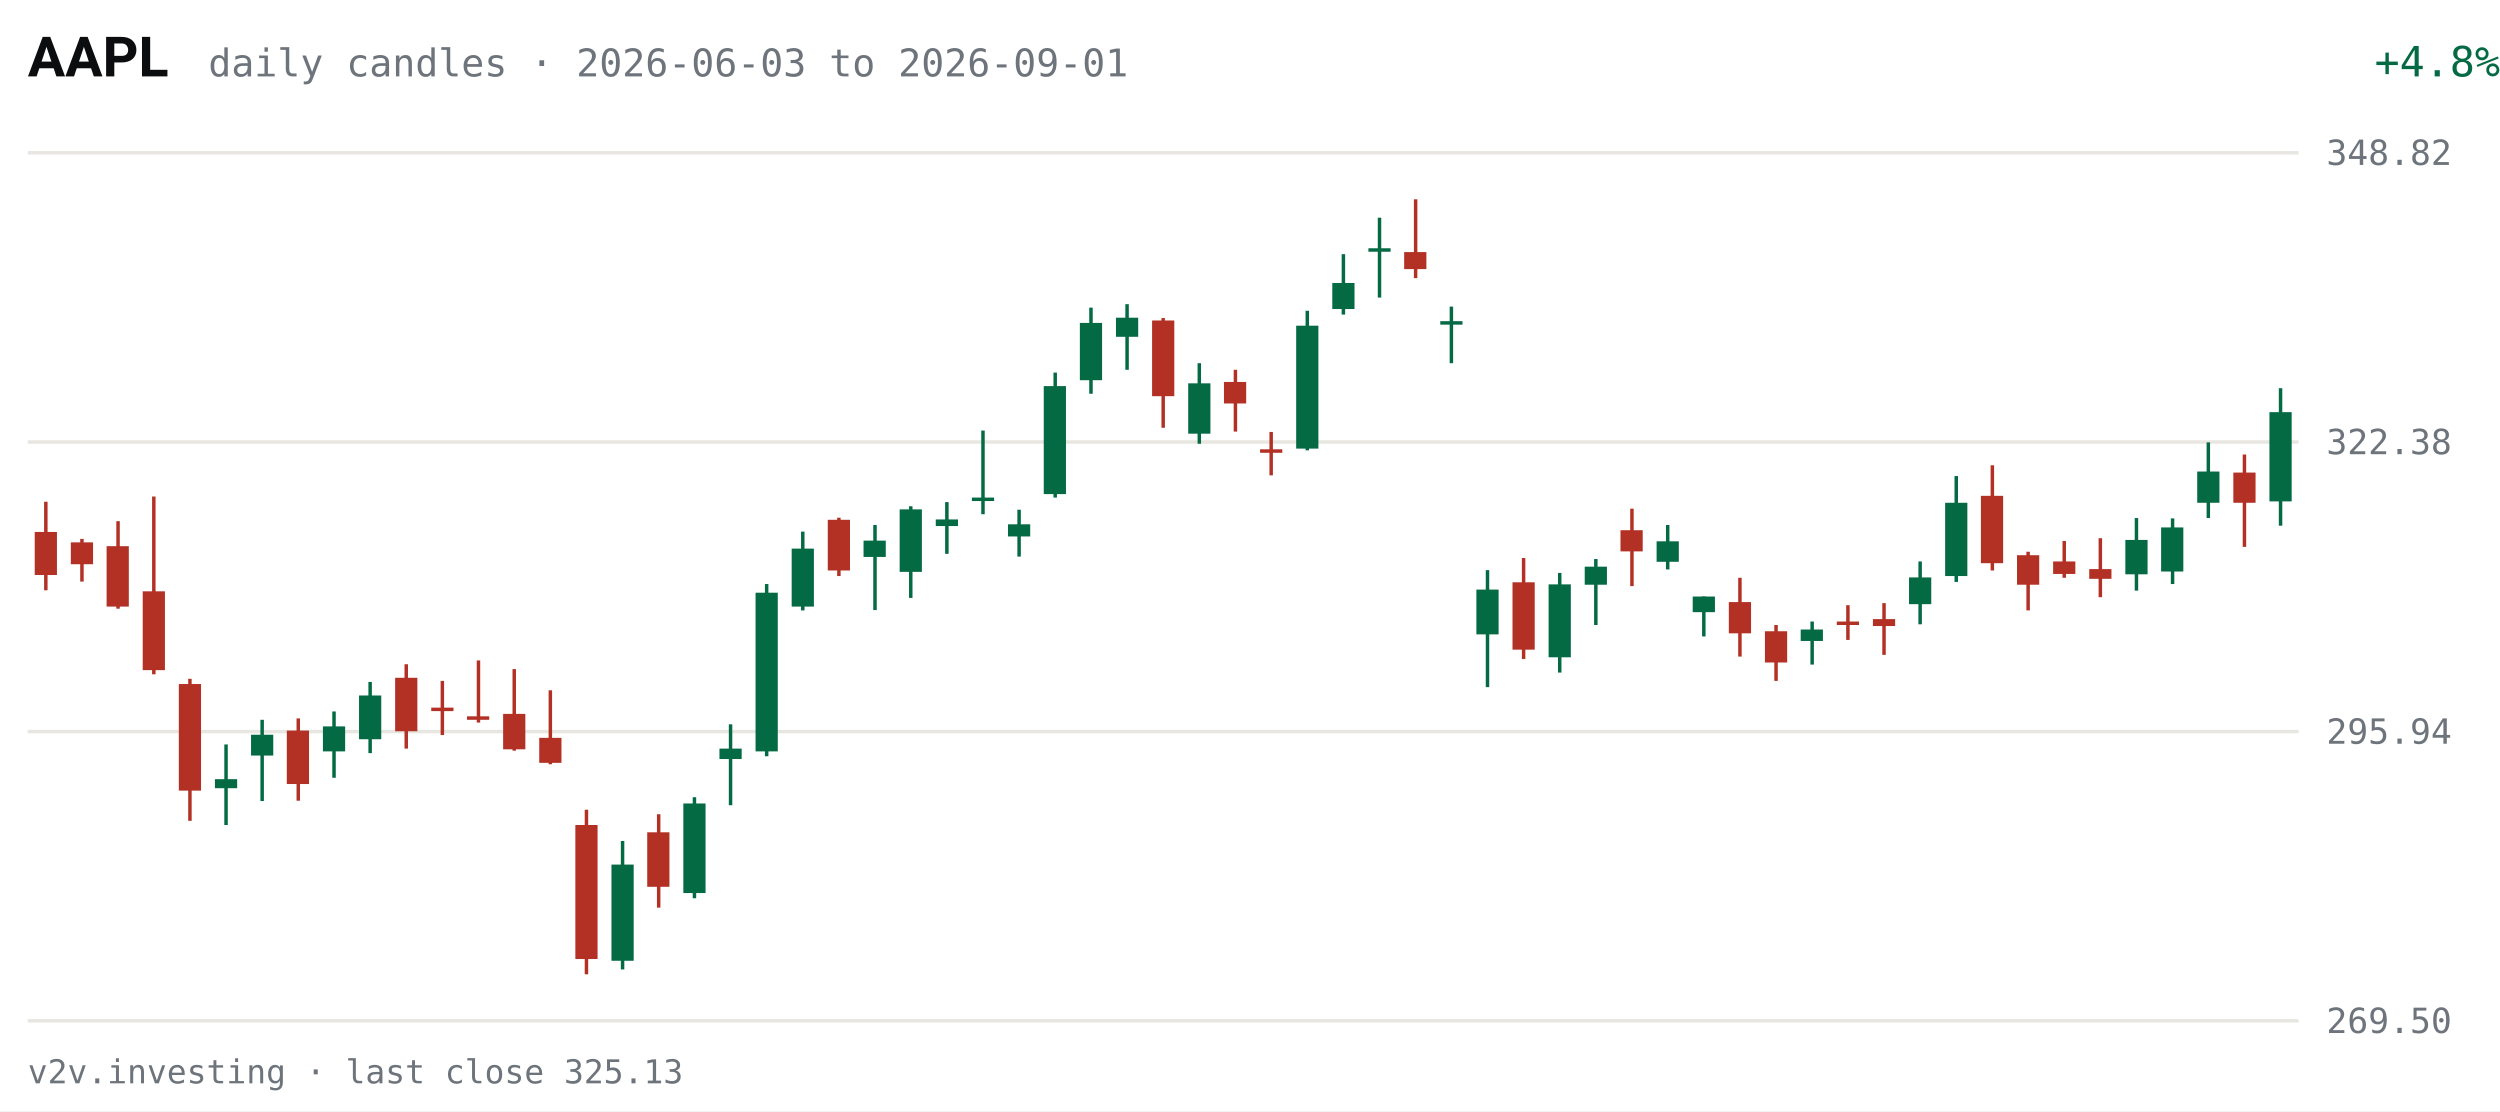
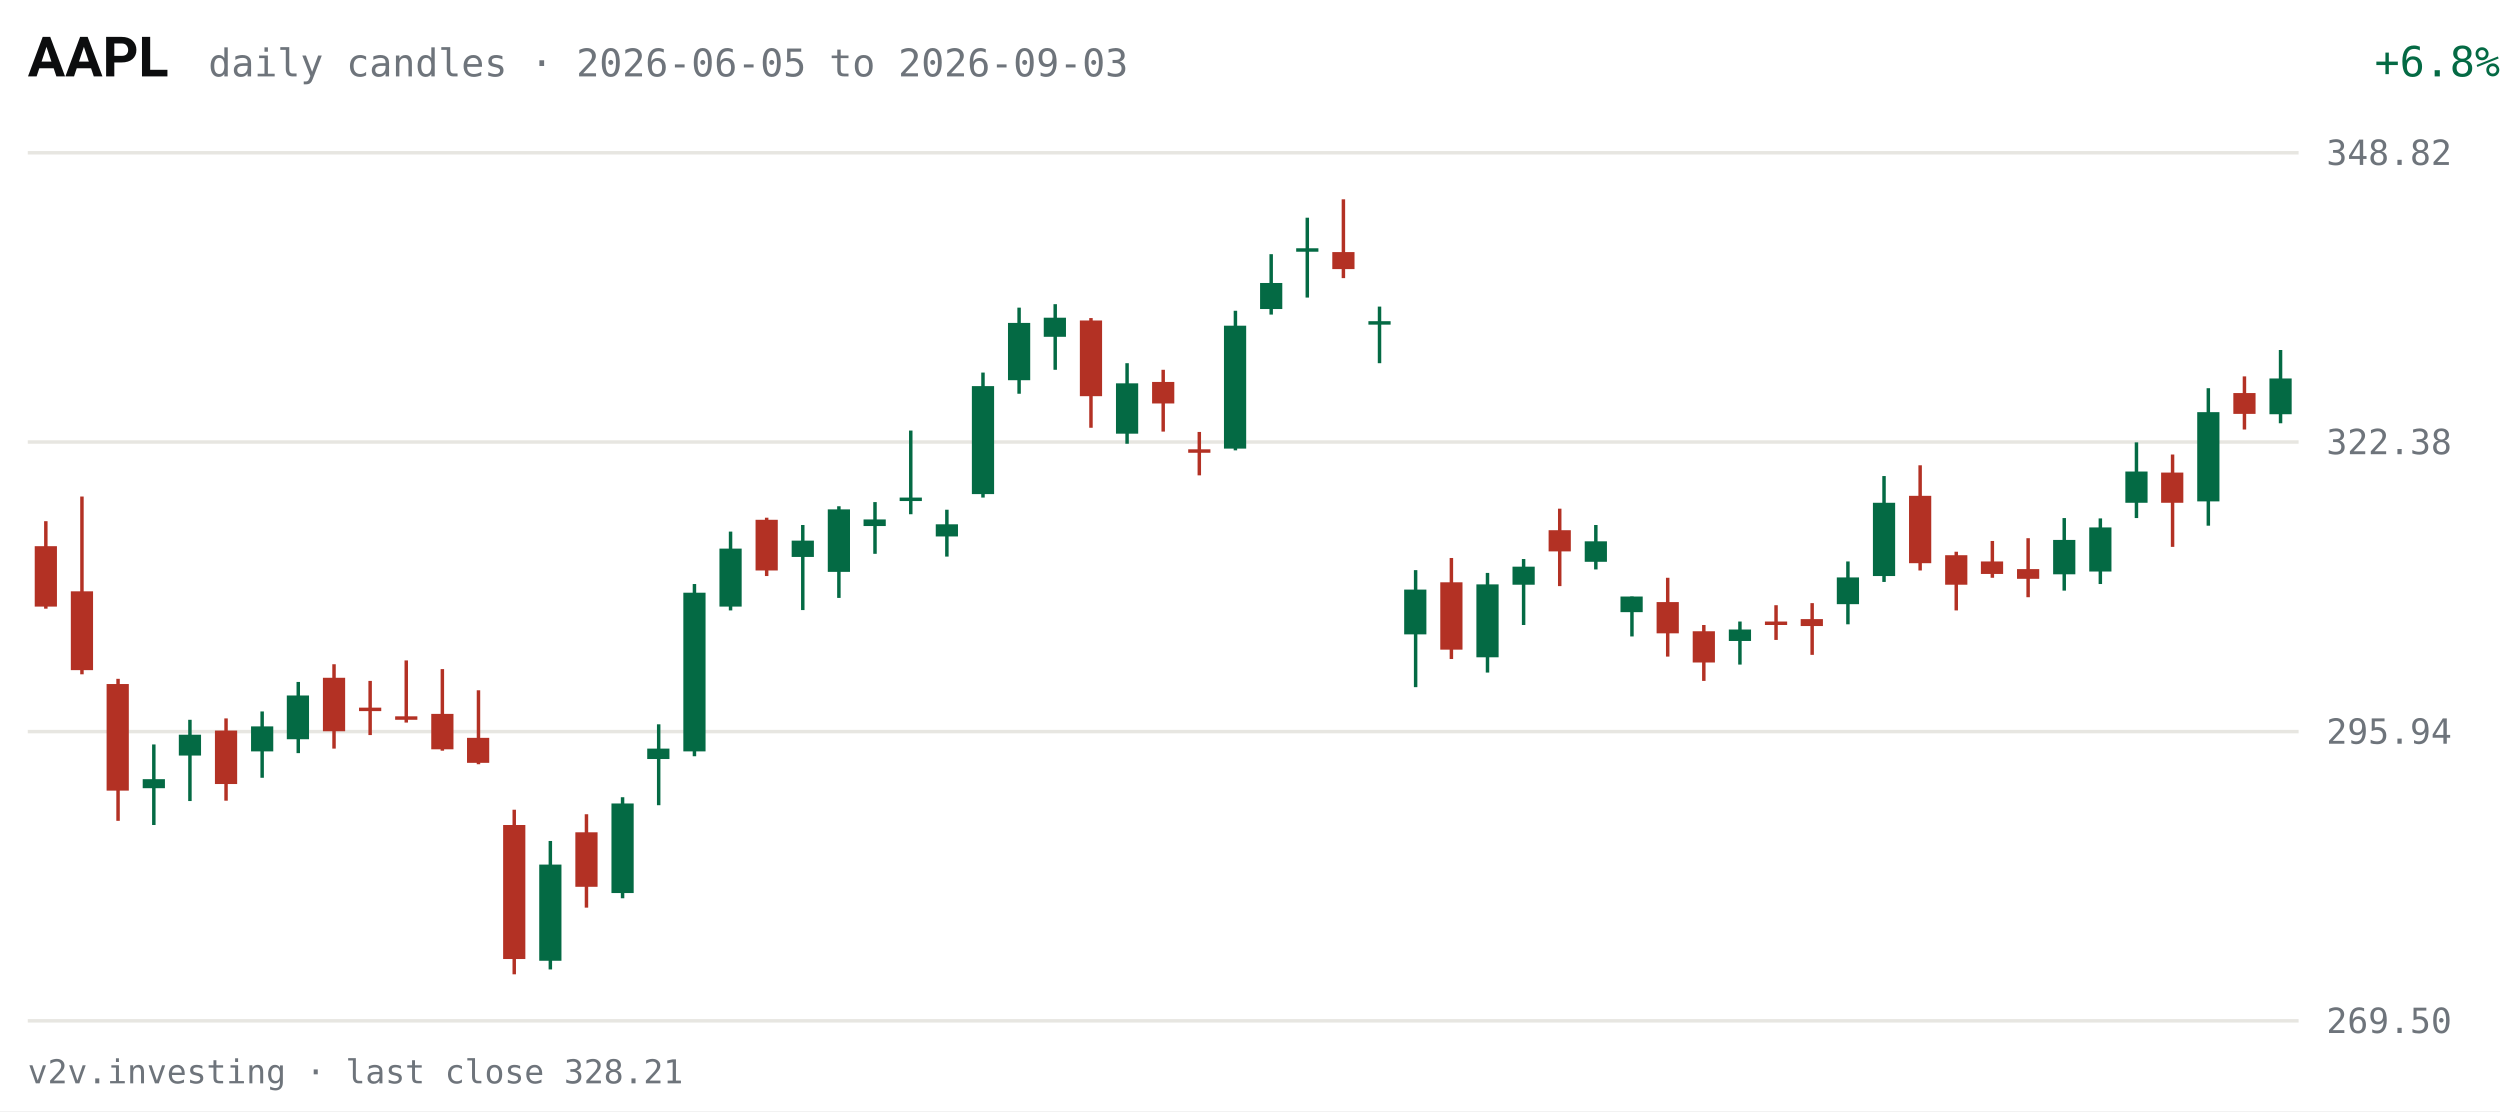
<svg xmlns="http://www.w3.org/2000/svg" viewBox="0 0 720 320" width="720" height="320" role="img" aria-label="AAPL daily candles, last 63 sessions">
  <rect width="720" height="320" fill="#FFFFFF" />
  <text x="8" y="22" fill="#0C0D0E" font-size="16" font-weight="600" font-family="system-ui,-apple-system,Segoe UI,Roboto,sans-serif">AAPL</text>
-   <text x="60" y="22" fill="#6E747B" font-size="11" font-family="ui-monospace,SFMono-Regular,Menlo,Consolas,monospace">daily candles · 2026-06-03 to 2026-09-01</text>
-   <text x="670" y="22" fill="#046A44" font-size="12" text-anchor="end" font-family="ui-monospace,SFMono-Regular,Menlo,Consolas,monospace" transform="translate(50,0)">+4.8%</text>
+   <text x="60" y="22" fill="#6E747B" font-size="11" font-family="ui-monospace,SFMono-Regular,Menlo,Consolas,monospace">daily candles · 2026-06-05 to 2026-09-03</text>
+   <text x="670" y="22" fill="#046A44" font-size="12" text-anchor="end" font-family="ui-monospace,SFMono-Regular,Menlo,Consolas,monospace" transform="translate(50,0)">+6.8%</text>
  <g font-family="ui-monospace,SFMono-Regular,Menlo,Consolas,monospace">
    <line x1="8" y1="294.0" x2="662" y2="294.0" stroke="#E7E6E1" stroke-width="1" />
    <text x="670" y="297.5" fill="#6E747B" font-size="10">269.50</text>
    <line x1="8" y1="210.7" x2="662" y2="210.7" stroke="#E7E6E1" stroke-width="1" />
    <text x="670" y="214.2" fill="#6E747B" font-size="10">295.94</text>
    <line x1="8" y1="127.3" x2="662" y2="127.3" stroke="#E7E6E1" stroke-width="1" />
    <text x="670" y="130.8" fill="#6E747B" font-size="10">322.38</text>
    <line x1="8" y1="44.0" x2="662" y2="44.0" stroke="#E7E6E1" stroke-width="1" />
    <text x="670" y="47.5" fill="#6E747B" font-size="10">348.82</text>
-     <line x1="13.2" y1="144.5" x2="13.2" y2="170.0" stroke="#B33124" stroke-width="1" />
-     <rect x="10.0" y="153.2" width="6.4" height="12.4" fill="#B33124" />
-     <line x1="23.6" y1="155.2" x2="23.6" y2="167.5" stroke="#B33124" stroke-width="1" />
-     <rect x="20.4" y="156.2" width="6.4" height="6.3" fill="#B33124" />
-     <line x1="34.0" y1="150.1" x2="34.0" y2="175.3" stroke="#B33124" stroke-width="1" />
-     <rect x="30.7" y="157.3" width="6.4" height="17.4" fill="#B33124" />
-     <line x1="44.3" y1="143.0" x2="44.3" y2="194.2" stroke="#B33124" stroke-width="1" />
-     <rect x="41.1" y="170.3" width="6.4" height="22.7" fill="#B33124" />
-     <line x1="54.7" y1="195.5" x2="54.7" y2="236.4" stroke="#B33124" stroke-width="1" />
-     <rect x="51.5" y="197.0" width="6.4" height="30.7" fill="#B33124" />
-     <line x1="65.1" y1="214.4" x2="65.1" y2="237.6" stroke="#046A44" stroke-width="1" />
-     <rect x="61.9" y="224.4" width="6.4" height="2.6" fill="#046A44" />
-     <line x1="75.5" y1="207.3" x2="75.5" y2="230.7" stroke="#046A44" stroke-width="1" />
-     <rect x="72.3" y="211.6" width="6.4" height="6.0" fill="#046A44" />
-     <line x1="85.9" y1="206.9" x2="85.9" y2="230.6" stroke="#B33124" stroke-width="1" />
-     <rect x="82.6" y="210.4" width="6.4" height="15.4" fill="#B33124" />
-     <line x1="96.2" y1="204.9" x2="96.2" y2="224.0" stroke="#046A44" stroke-width="1" />
-     <rect x="93.0" y="209.2" width="6.4" height="7.2" fill="#046A44" />
-     <line x1="106.6" y1="196.4" x2="106.6" y2="216.9" stroke="#046A44" stroke-width="1" />
-     <rect x="103.4" y="200.3" width="6.4" height="12.6" fill="#046A44" />
-     <line x1="117.0" y1="191.3" x2="117.0" y2="215.6" stroke="#B33124" stroke-width="1" />
-     <rect x="113.8" y="195.2" width="6.4" height="15.4" fill="#B33124" />
-     <line x1="127.4" y1="196.1" x2="127.4" y2="211.7" stroke="#B33124" stroke-width="1" />
-     <rect x="124.2" y="203.8" width="6.4" height="1.0" fill="#B33124" />
-     <line x1="137.8" y1="190.2" x2="137.8" y2="208.1" stroke="#B33124" stroke-width="1" />
-     <rect x="134.5" y="206.3" width="6.4" height="1.0" fill="#B33124" />
-     <line x1="148.1" y1="192.7" x2="148.1" y2="216.2" stroke="#B33124" stroke-width="1" />
-     <rect x="144.9" y="205.6" width="6.4" height="10.2" fill="#B33124" />
-     <line x1="158.5" y1="198.8" x2="158.5" y2="220.1" stroke="#B33124" stroke-width="1" />
-     <rect x="155.3" y="212.5" width="6.4" height="7.2" fill="#B33124" />
-     <line x1="168.9" y1="233.2" x2="168.9" y2="280.6" stroke="#B33124" stroke-width="1" />
-     <rect x="165.7" y="237.6" width="6.4" height="38.6" fill="#B33124" />
-     <line x1="179.3" y1="242.2" x2="179.3" y2="279.2" stroke="#046A44" stroke-width="1" />
-     <rect x="176.1" y="249.0" width="6.4" height="27.7" fill="#046A44" />
-     <line x1="189.7" y1="234.5" x2="189.7" y2="261.4" stroke="#B33124" stroke-width="1" />
-     <rect x="186.4" y="239.7" width="6.4" height="15.7" fill="#B33124" />
-     <line x1="200.0" y1="229.6" x2="200.0" y2="258.7" stroke="#046A44" stroke-width="1" />
-     <rect x="196.8" y="231.4" width="6.4" height="25.8" fill="#046A44" />
-     <line x1="210.4" y1="208.6" x2="210.4" y2="231.9" stroke="#046A44" stroke-width="1" />
-     <rect x="207.2" y="215.6" width="6.4" height="3.0" fill="#046A44" />
-     <line x1="220.8" y1="168.2" x2="220.8" y2="217.8" stroke="#046A44" stroke-width="1" />
-     <rect x="217.6" y="170.7" width="6.4" height="45.7" fill="#046A44" />
-     <line x1="231.2" y1="153.1" x2="231.2" y2="175.8" stroke="#046A44" stroke-width="1" />
-     <rect x="228.0" y="158.0" width="6.4" height="16.7" fill="#046A44" />
-     <line x1="241.6" y1="149.1" x2="241.6" y2="165.9" stroke="#B33124" stroke-width="1" />
-     <rect x="238.4" y="149.7" width="6.4" height="14.6" fill="#B33124" />
-     <line x1="252.0" y1="151.2" x2="252.0" y2="175.7" stroke="#046A44" stroke-width="1" />
-     <rect x="248.7" y="155.7" width="6.4" height="4.7" fill="#046A44" />
-     <line x1="262.3" y1="145.8" x2="262.3" y2="172.2" stroke="#046A44" stroke-width="1" />
-     <rect x="259.1" y="146.7" width="6.4" height="18.0" fill="#046A44" />
-     <line x1="272.7" y1="144.6" x2="272.7" y2="159.5" stroke="#046A44" stroke-width="1" />
-     <rect x="269.5" y="149.6" width="6.4" height="1.9" fill="#046A44" />
-     <line x1="283.1" y1="124.0" x2="283.1" y2="148.1" stroke="#046A44" stroke-width="1" />
-     <rect x="279.9" y="143.3" width="6.4" height="1.0" fill="#046A44" />
-     <line x1="293.5" y1="146.8" x2="293.5" y2="160.3" stroke="#046A44" stroke-width="1" />
-     <rect x="290.3" y="151.0" width="6.4" height="3.5" fill="#046A44" />
-     <line x1="303.9" y1="107.3" x2="303.9" y2="143.3" stroke="#046A44" stroke-width="1" />
-     <rect x="300.6" y="111.2" width="6.4" height="31.1" fill="#046A44" />
-     <line x1="314.2" y1="88.6" x2="314.2" y2="113.4" stroke="#046A44" stroke-width="1" />
-     <rect x="311.0" y="93.0" width="6.4" height="16.5" fill="#046A44" />
-     <line x1="324.6" y1="87.6" x2="324.6" y2="106.5" stroke="#046A44" stroke-width="1" />
-     <rect x="321.4" y="91.5" width="6.4" height="5.5" fill="#046A44" />
-     <line x1="335.0" y1="91.6" x2="335.0" y2="123.2" stroke="#B33124" stroke-width="1" />
-     <rect x="331.8" y="92.3" width="6.4" height="21.8" fill="#B33124" />
-     <line x1="345.4" y1="104.6" x2="345.4" y2="127.8" stroke="#046A44" stroke-width="1" />
-     <rect x="342.2" y="110.4" width="6.4" height="14.5" fill="#046A44" />
-     <line x1="355.8" y1="106.5" x2="355.8" y2="124.3" stroke="#B33124" stroke-width="1" />
-     <rect x="352.5" y="110.0" width="6.4" height="6.2" fill="#B33124" />
-     <line x1="366.1" y1="124.4" x2="366.1" y2="136.9" stroke="#B33124" stroke-width="1" />
-     <rect x="362.9" y="129.4" width="6.4" height="1.0" fill="#B33124" />
-     <line x1="376.5" y1="89.5" x2="376.5" y2="129.7" stroke="#046A44" stroke-width="1" />
-     <rect x="373.3" y="93.8" width="6.4" height="35.4" fill="#046A44" />
-     <line x1="386.9" y1="73.2" x2="386.9" y2="90.6" stroke="#046A44" stroke-width="1" />
-     <rect x="383.7" y="81.5" width="6.4" height="7.5" fill="#046A44" />
-     <line x1="397.3" y1="62.7" x2="397.3" y2="85.7" stroke="#046A44" stroke-width="1" />
-     <rect x="394.1" y="71.5" width="6.4" height="1.0" fill="#046A44" />
-     <line x1="407.7" y1="57.4" x2="407.7" y2="80.1" stroke="#B33124" stroke-width="1" />
-     <rect x="404.4" y="72.6" width="6.4" height="4.9" fill="#B33124" />
-     <line x1="418.0" y1="88.3" x2="418.0" y2="104.6" stroke="#046A44" stroke-width="1" />
-     <rect x="414.8" y="92.5" width="6.4" height="1.0" fill="#046A44" />
-     <line x1="428.4" y1="164.2" x2="428.4" y2="197.9" stroke="#046A44" stroke-width="1" />
-     <rect x="425.2" y="169.8" width="6.4" height="12.9" fill="#046A44" />
-     <line x1="438.8" y1="160.7" x2="438.8" y2="189.8" stroke="#B33124" stroke-width="1" />
-     <rect x="435.6" y="167.7" width="6.4" height="19.4" fill="#B33124" />
-     <line x1="449.2" y1="165.0" x2="449.2" y2="193.7" stroke="#046A44" stroke-width="1" />
-     <rect x="446.0" y="168.3" width="6.4" height="21.0" fill="#046A44" />
-     <line x1="459.6" y1="161.0" x2="459.6" y2="180.0" stroke="#046A44" stroke-width="1" />
-     <rect x="456.4" y="163.2" width="6.4" height="5.2" fill="#046A44" />
-     <line x1="470.0" y1="146.5" x2="470.0" y2="168.8" stroke="#B33124" stroke-width="1" />
-     <rect x="466.7" y="152.7" width="6.4" height="6.1" fill="#B33124" />
-     <line x1="480.3" y1="151.2" x2="480.3" y2="164.0" stroke="#046A44" stroke-width="1" />
-     <rect x="477.1" y="155.9" width="6.4" height="5.9" fill="#046A44" />
-     <line x1="490.7" y1="171.8" x2="490.7" y2="183.3" stroke="#046A44" stroke-width="1" />
-     <rect x="487.5" y="171.8" width="6.4" height="4.5" fill="#046A44" />
-     <line x1="501.1" y1="166.4" x2="501.1" y2="189.1" stroke="#B33124" stroke-width="1" />
-     <rect x="497.9" y="173.4" width="6.4" height="9.0" fill="#B33124" />
-     <line x1="511.5" y1="180.0" x2="511.5" y2="196.1" stroke="#B33124" stroke-width="1" />
-     <rect x="508.3" y="181.8" width="6.4" height="9.0" fill="#B33124" />
-     <line x1="521.9" y1="179.0" x2="521.9" y2="191.4" stroke="#046A44" stroke-width="1" />
-     <rect x="518.6" y="181.3" width="6.4" height="3.3" fill="#046A44" />
-     <line x1="532.2" y1="174.3" x2="532.2" y2="184.3" stroke="#B33124" stroke-width="1" />
-     <rect x="529.0" y="179.0" width="6.4" height="1.0" fill="#B33124" />
-     <line x1="542.6" y1="173.7" x2="542.6" y2="188.6" stroke="#B33124" stroke-width="1" />
-     <rect x="539.4" y="178.3" width="6.4" height="2.0" fill="#B33124" />
-     <line x1="553.0" y1="161.7" x2="553.0" y2="179.8" stroke="#046A44" stroke-width="1" />
-     <rect x="549.8" y="166.3" width="6.4" height="7.7" fill="#046A44" />
-     <line x1="563.4" y1="137.1" x2="563.4" y2="167.6" stroke="#046A44" stroke-width="1" />
-     <rect x="560.2" y="144.8" width="6.4" height="21.1" fill="#046A44" />
-     <line x1="573.8" y1="134.0" x2="573.8" y2="164.3" stroke="#B33124" stroke-width="1" />
-     <rect x="570.5" y="142.8" width="6.4" height="19.4" fill="#B33124" />
-     <line x1="584.1" y1="158.9" x2="584.1" y2="175.8" stroke="#B33124" stroke-width="1" />
-     <rect x="580.9" y="159.9" width="6.4" height="8.5" fill="#B33124" />
-     <line x1="594.5" y1="155.8" x2="594.5" y2="166.4" stroke="#B33124" stroke-width="1" />
-     <rect x="591.3" y="161.7" width="6.4" height="3.6" fill="#B33124" />
-     <line x1="604.9" y1="155.0" x2="604.9" y2="172.0" stroke="#B33124" stroke-width="1" />
-     <rect x="601.7" y="163.9" width="6.4" height="2.8" fill="#B33124" />
-     <line x1="615.3" y1="149.2" x2="615.3" y2="170.1" stroke="#046A44" stroke-width="1" />
-     <rect x="612.1" y="155.5" width="6.4" height="9.9" fill="#046A44" />
-     <line x1="625.7" y1="149.3" x2="625.7" y2="168.2" stroke="#046A44" stroke-width="1" />
-     <rect x="622.4" y="151.9" width="6.4" height="12.7" fill="#046A44" />
-     <line x1="636.0" y1="127.4" x2="636.0" y2="149.2" stroke="#046A44" stroke-width="1" />
-     <rect x="632.8" y="135.8" width="6.4" height="9.0" fill="#046A44" />
-     <line x1="646.4" y1="130.9" x2="646.4" y2="157.5" stroke="#B33124" stroke-width="1" />
-     <rect x="643.2" y="136.1" width="6.4" height="8.7" fill="#B33124" />
-     <line x1="656.8" y1="111.8" x2="656.8" y2="151.4" stroke="#046A44" stroke-width="1" />
-     <rect x="653.6" y="118.7" width="6.4" height="25.7" fill="#046A44" />
+     <line x1="13.2" y1="150.1" x2="13.2" y2="175.3" stroke="#B33124" stroke-width="1" />
+     <rect x="10.0" y="157.3" width="6.4" height="17.4" fill="#B33124" />
+     <line x1="23.6" y1="143.0" x2="23.6" y2="194.2" stroke="#B33124" stroke-width="1" />
+     <rect x="20.4" y="170.3" width="6.4" height="22.7" fill="#B33124" />
+     <line x1="34.0" y1="195.5" x2="34.0" y2="236.4" stroke="#B33124" stroke-width="1" />
+     <rect x="30.7" y="197.0" width="6.4" height="30.7" fill="#B33124" />
+     <line x1="44.3" y1="214.4" x2="44.3" y2="237.6" stroke="#046A44" stroke-width="1" />
+     <rect x="41.1" y="224.4" width="6.4" height="2.6" fill="#046A44" />
+     <line x1="54.7" y1="207.3" x2="54.7" y2="230.7" stroke="#046A44" stroke-width="1" />
+     <rect x="51.5" y="211.6" width="6.4" height="6.0" fill="#046A44" />
+     <line x1="65.1" y1="206.9" x2="65.1" y2="230.6" stroke="#B33124" stroke-width="1" />
+     <rect x="61.9" y="210.4" width="6.4" height="15.4" fill="#B33124" />
+     <line x1="75.5" y1="204.9" x2="75.5" y2="224.0" stroke="#046A44" stroke-width="1" />
+     <rect x="72.3" y="209.2" width="6.4" height="7.2" fill="#046A44" />
+     <line x1="85.9" y1="196.4" x2="85.9" y2="216.9" stroke="#046A44" stroke-width="1" />
+     <rect x="82.6" y="200.3" width="6.4" height="12.6" fill="#046A44" />
+     <line x1="96.2" y1="191.3" x2="96.2" y2="215.6" stroke="#B33124" stroke-width="1" />
+     <rect x="93.0" y="195.2" width="6.4" height="15.4" fill="#B33124" />
+     <line x1="106.6" y1="196.1" x2="106.6" y2="211.7" stroke="#B33124" stroke-width="1" />
+     <rect x="103.4" y="203.8" width="6.4" height="1.0" fill="#B33124" />
+     <line x1="117.0" y1="190.2" x2="117.0" y2="208.1" stroke="#B33124" stroke-width="1" />
+     <rect x="113.8" y="206.3" width="6.4" height="1.0" fill="#B33124" />
+     <line x1="127.4" y1="192.7" x2="127.4" y2="216.2" stroke="#B33124" stroke-width="1" />
+     <rect x="124.2" y="205.6" width="6.4" height="10.2" fill="#B33124" />
+     <line x1="137.8" y1="198.8" x2="137.8" y2="220.1" stroke="#B33124" stroke-width="1" />
+     <rect x="134.5" y="212.5" width="6.4" height="7.2" fill="#B33124" />
+     <line x1="148.1" y1="233.2" x2="148.1" y2="280.6" stroke="#B33124" stroke-width="1" />
+     <rect x="144.9" y="237.6" width="6.4" height="38.6" fill="#B33124" />
+     <line x1="158.5" y1="242.2" x2="158.5" y2="279.2" stroke="#046A44" stroke-width="1" />
+     <rect x="155.3" y="249.0" width="6.4" height="27.7" fill="#046A44" />
+     <line x1="168.9" y1="234.5" x2="168.9" y2="261.4" stroke="#B33124" stroke-width="1" />
+     <rect x="165.7" y="239.7" width="6.4" height="15.7" fill="#B33124" />
+     <line x1="179.3" y1="229.6" x2="179.3" y2="258.7" stroke="#046A44" stroke-width="1" />
+     <rect x="176.1" y="231.4" width="6.4" height="25.8" fill="#046A44" />
+     <line x1="189.7" y1="208.6" x2="189.7" y2="231.9" stroke="#046A44" stroke-width="1" />
+     <rect x="186.4" y="215.6" width="6.4" height="3.0" fill="#046A44" />
+     <line x1="200.0" y1="168.2" x2="200.0" y2="217.8" stroke="#046A44" stroke-width="1" />
+     <rect x="196.8" y="170.7" width="6.4" height="45.7" fill="#046A44" />
+     <line x1="210.4" y1="153.1" x2="210.4" y2="175.8" stroke="#046A44" stroke-width="1" />
+     <rect x="207.2" y="158.0" width="6.4" height="16.7" fill="#046A44" />
+     <line x1="220.8" y1="149.1" x2="220.8" y2="165.9" stroke="#B33124" stroke-width="1" />
+     <rect x="217.6" y="149.7" width="6.4" height="14.6" fill="#B33124" />
+     <line x1="231.2" y1="151.2" x2="231.2" y2="175.7" stroke="#046A44" stroke-width="1" />
+     <rect x="228.0" y="155.7" width="6.4" height="4.7" fill="#046A44" />
+     <line x1="241.6" y1="145.8" x2="241.6" y2="172.2" stroke="#046A44" stroke-width="1" />
+     <rect x="238.4" y="146.7" width="6.4" height="18.0" fill="#046A44" />
+     <line x1="252.0" y1="144.6" x2="252.0" y2="159.5" stroke="#046A44" stroke-width="1" />
+     <rect x="248.7" y="149.6" width="6.4" height="1.9" fill="#046A44" />
+     <line x1="262.3" y1="124.0" x2="262.3" y2="148.1" stroke="#046A44" stroke-width="1" />
+     <rect x="259.1" y="143.3" width="6.4" height="1.0" fill="#046A44" />
+     <line x1="272.7" y1="146.8" x2="272.7" y2="160.3" stroke="#046A44" stroke-width="1" />
+     <rect x="269.5" y="151.0" width="6.4" height="3.5" fill="#046A44" />
+     <line x1="283.1" y1="107.3" x2="283.1" y2="143.3" stroke="#046A44" stroke-width="1" />
+     <rect x="279.9" y="111.2" width="6.4" height="31.1" fill="#046A44" />
+     <line x1="293.5" y1="88.6" x2="293.5" y2="113.4" stroke="#046A44" stroke-width="1" />
+     <rect x="290.3" y="93.0" width="6.4" height="16.5" fill="#046A44" />
+     <line x1="303.9" y1="87.6" x2="303.9" y2="106.5" stroke="#046A44" stroke-width="1" />
+     <rect x="300.6" y="91.5" width="6.4" height="5.5" fill="#046A44" />
+     <line x1="314.2" y1="91.6" x2="314.2" y2="123.2" stroke="#B33124" stroke-width="1" />
+     <rect x="311.0" y="92.3" width="6.4" height="21.8" fill="#B33124" />
+     <line x1="324.6" y1="104.6" x2="324.6" y2="127.8" stroke="#046A44" stroke-width="1" />
+     <rect x="321.4" y="110.4" width="6.4" height="14.5" fill="#046A44" />
+     <line x1="335.0" y1="106.5" x2="335.0" y2="124.3" stroke="#B33124" stroke-width="1" />
+     <rect x="331.8" y="110.0" width="6.4" height="6.2" fill="#B33124" />
+     <line x1="345.4" y1="124.4" x2="345.4" y2="136.9" stroke="#B33124" stroke-width="1" />
+     <rect x="342.2" y="129.4" width="6.4" height="1.0" fill="#B33124" />
+     <line x1="355.8" y1="89.5" x2="355.8" y2="129.7" stroke="#046A44" stroke-width="1" />
+     <rect x="352.5" y="93.8" width="6.4" height="35.4" fill="#046A44" />
+     <line x1="366.1" y1="73.2" x2="366.1" y2="90.6" stroke="#046A44" stroke-width="1" />
+     <rect x="362.9" y="81.5" width="6.4" height="7.5" fill="#046A44" />
+     <line x1="376.5" y1="62.7" x2="376.5" y2="85.7" stroke="#046A44" stroke-width="1" />
+     <rect x="373.3" y="71.5" width="6.4" height="1.0" fill="#046A44" />
+     <line x1="386.9" y1="57.4" x2="386.9" y2="80.1" stroke="#B33124" stroke-width="1" />
+     <rect x="383.7" y="72.6" width="6.4" height="4.9" fill="#B33124" />
+     <line x1="397.3" y1="88.3" x2="397.3" y2="104.6" stroke="#046A44" stroke-width="1" />
+     <rect x="394.1" y="92.5" width="6.4" height="1.0" fill="#046A44" />
+     <line x1="407.7" y1="164.2" x2="407.7" y2="197.9" stroke="#046A44" stroke-width="1" />
+     <rect x="404.4" y="169.8" width="6.4" height="12.9" fill="#046A44" />
+     <line x1="418.0" y1="160.7" x2="418.0" y2="189.8" stroke="#B33124" stroke-width="1" />
+     <rect x="414.8" y="167.7" width="6.4" height="19.4" fill="#B33124" />
+     <line x1="428.4" y1="165.0" x2="428.4" y2="193.7" stroke="#046A44" stroke-width="1" />
+     <rect x="425.2" y="168.3" width="6.4" height="21.0" fill="#046A44" />
+     <line x1="438.8" y1="161.0" x2="438.8" y2="180.0" stroke="#046A44" stroke-width="1" />
+     <rect x="435.6" y="163.2" width="6.4" height="5.2" fill="#046A44" />
+     <line x1="449.2" y1="146.5" x2="449.2" y2="168.8" stroke="#B33124" stroke-width="1" />
+     <rect x="446.0" y="152.7" width="6.4" height="6.1" fill="#B33124" />
+     <line x1="459.6" y1="151.2" x2="459.6" y2="164.0" stroke="#046A44" stroke-width="1" />
+     <rect x="456.4" y="155.9" width="6.4" height="5.9" fill="#046A44" />
+     <line x1="470.0" y1="171.8" x2="470.0" y2="183.3" stroke="#046A44" stroke-width="1" />
+     <rect x="466.7" y="171.8" width="6.4" height="4.5" fill="#046A44" />
+     <line x1="480.3" y1="166.4" x2="480.3" y2="189.1" stroke="#B33124" stroke-width="1" />
+     <rect x="477.1" y="173.4" width="6.4" height="9.0" fill="#B33124" />
+     <line x1="490.7" y1="180.0" x2="490.7" y2="196.1" stroke="#B33124" stroke-width="1" />
+     <rect x="487.5" y="181.8" width="6.4" height="9.0" fill="#B33124" />
+     <line x1="501.1" y1="179.0" x2="501.1" y2="191.4" stroke="#046A44" stroke-width="1" />
+     <rect x="497.9" y="181.3" width="6.4" height="3.3" fill="#046A44" />
+     <line x1="511.5" y1="174.3" x2="511.5" y2="184.3" stroke="#B33124" stroke-width="1" />
+     <rect x="508.3" y="179.0" width="6.4" height="1.0" fill="#B33124" />
+     <line x1="521.9" y1="173.7" x2="521.9" y2="188.6" stroke="#B33124" stroke-width="1" />
+     <rect x="518.6" y="178.3" width="6.4" height="2.0" fill="#B33124" />
+     <line x1="532.2" y1="161.7" x2="532.2" y2="179.8" stroke="#046A44" stroke-width="1" />
+     <rect x="529.0" y="166.3" width="6.4" height="7.7" fill="#046A44" />
+     <line x1="542.6" y1="137.1" x2="542.6" y2="167.6" stroke="#046A44" stroke-width="1" />
+     <rect x="539.4" y="144.8" width="6.4" height="21.1" fill="#046A44" />
+     <line x1="553.0" y1="134.0" x2="553.0" y2="164.3" stroke="#B33124" stroke-width="1" />
+     <rect x="549.8" y="142.8" width="6.4" height="19.4" fill="#B33124" />
+     <line x1="563.4" y1="158.9" x2="563.4" y2="175.8" stroke="#B33124" stroke-width="1" />
+     <rect x="560.2" y="159.9" width="6.4" height="8.5" fill="#B33124" />
+     <line x1="573.8" y1="155.8" x2="573.8" y2="166.4" stroke="#B33124" stroke-width="1" />
+     <rect x="570.5" y="161.7" width="6.4" height="3.6" fill="#B33124" />
+     <line x1="584.1" y1="155.0" x2="584.1" y2="172.0" stroke="#B33124" stroke-width="1" />
+     <rect x="580.9" y="163.9" width="6.4" height="2.8" fill="#B33124" />
+     <line x1="594.5" y1="149.2" x2="594.5" y2="170.1" stroke="#046A44" stroke-width="1" />
+     <rect x="591.3" y="155.5" width="6.4" height="9.9" fill="#046A44" />
+     <line x1="604.9" y1="149.3" x2="604.9" y2="168.2" stroke="#046A44" stroke-width="1" />
+     <rect x="601.7" y="151.9" width="6.4" height="12.7" fill="#046A44" />
+     <line x1="615.3" y1="127.4" x2="615.3" y2="149.2" stroke="#046A44" stroke-width="1" />
+     <rect x="612.1" y="135.8" width="6.4" height="9.0" fill="#046A44" />
+     <line x1="625.7" y1="130.9" x2="625.7" y2="157.5" stroke="#B33124" stroke-width="1" />
+     <rect x="622.4" y="136.1" width="6.4" height="8.7" fill="#B33124" />
+     <line x1="636.0" y1="111.8" x2="636.0" y2="151.4" stroke="#046A44" stroke-width="1" />
+     <rect x="632.8" y="118.7" width="6.4" height="25.7" fill="#046A44" />
+     <line x1="646.4" y1="108.4" x2="646.4" y2="123.7" stroke="#B33124" stroke-width="1" />
+     <rect x="643.2" y="113.2" width="6.4" height="6.0" fill="#B33124" />
+     <line x1="656.8" y1="100.8" x2="656.8" y2="121.9" stroke="#046A44" stroke-width="1" />
+     <rect x="653.6" y="109.0" width="6.4" height="10.3" fill="#046A44" />
  </g>
-   <text x="8" y="312" fill="#6E747B" font-size="9.5" font-family="ui-monospace,SFMono-Regular,Menlo,Consolas,monospace">v2v.investing · last close 325.13</text>
+   <text x="8" y="312" fill="#6E747B" font-size="9.5" font-family="ui-monospace,SFMono-Regular,Menlo,Consolas,monospace">v2v.investing · last close 328.21</text>
</svg>
